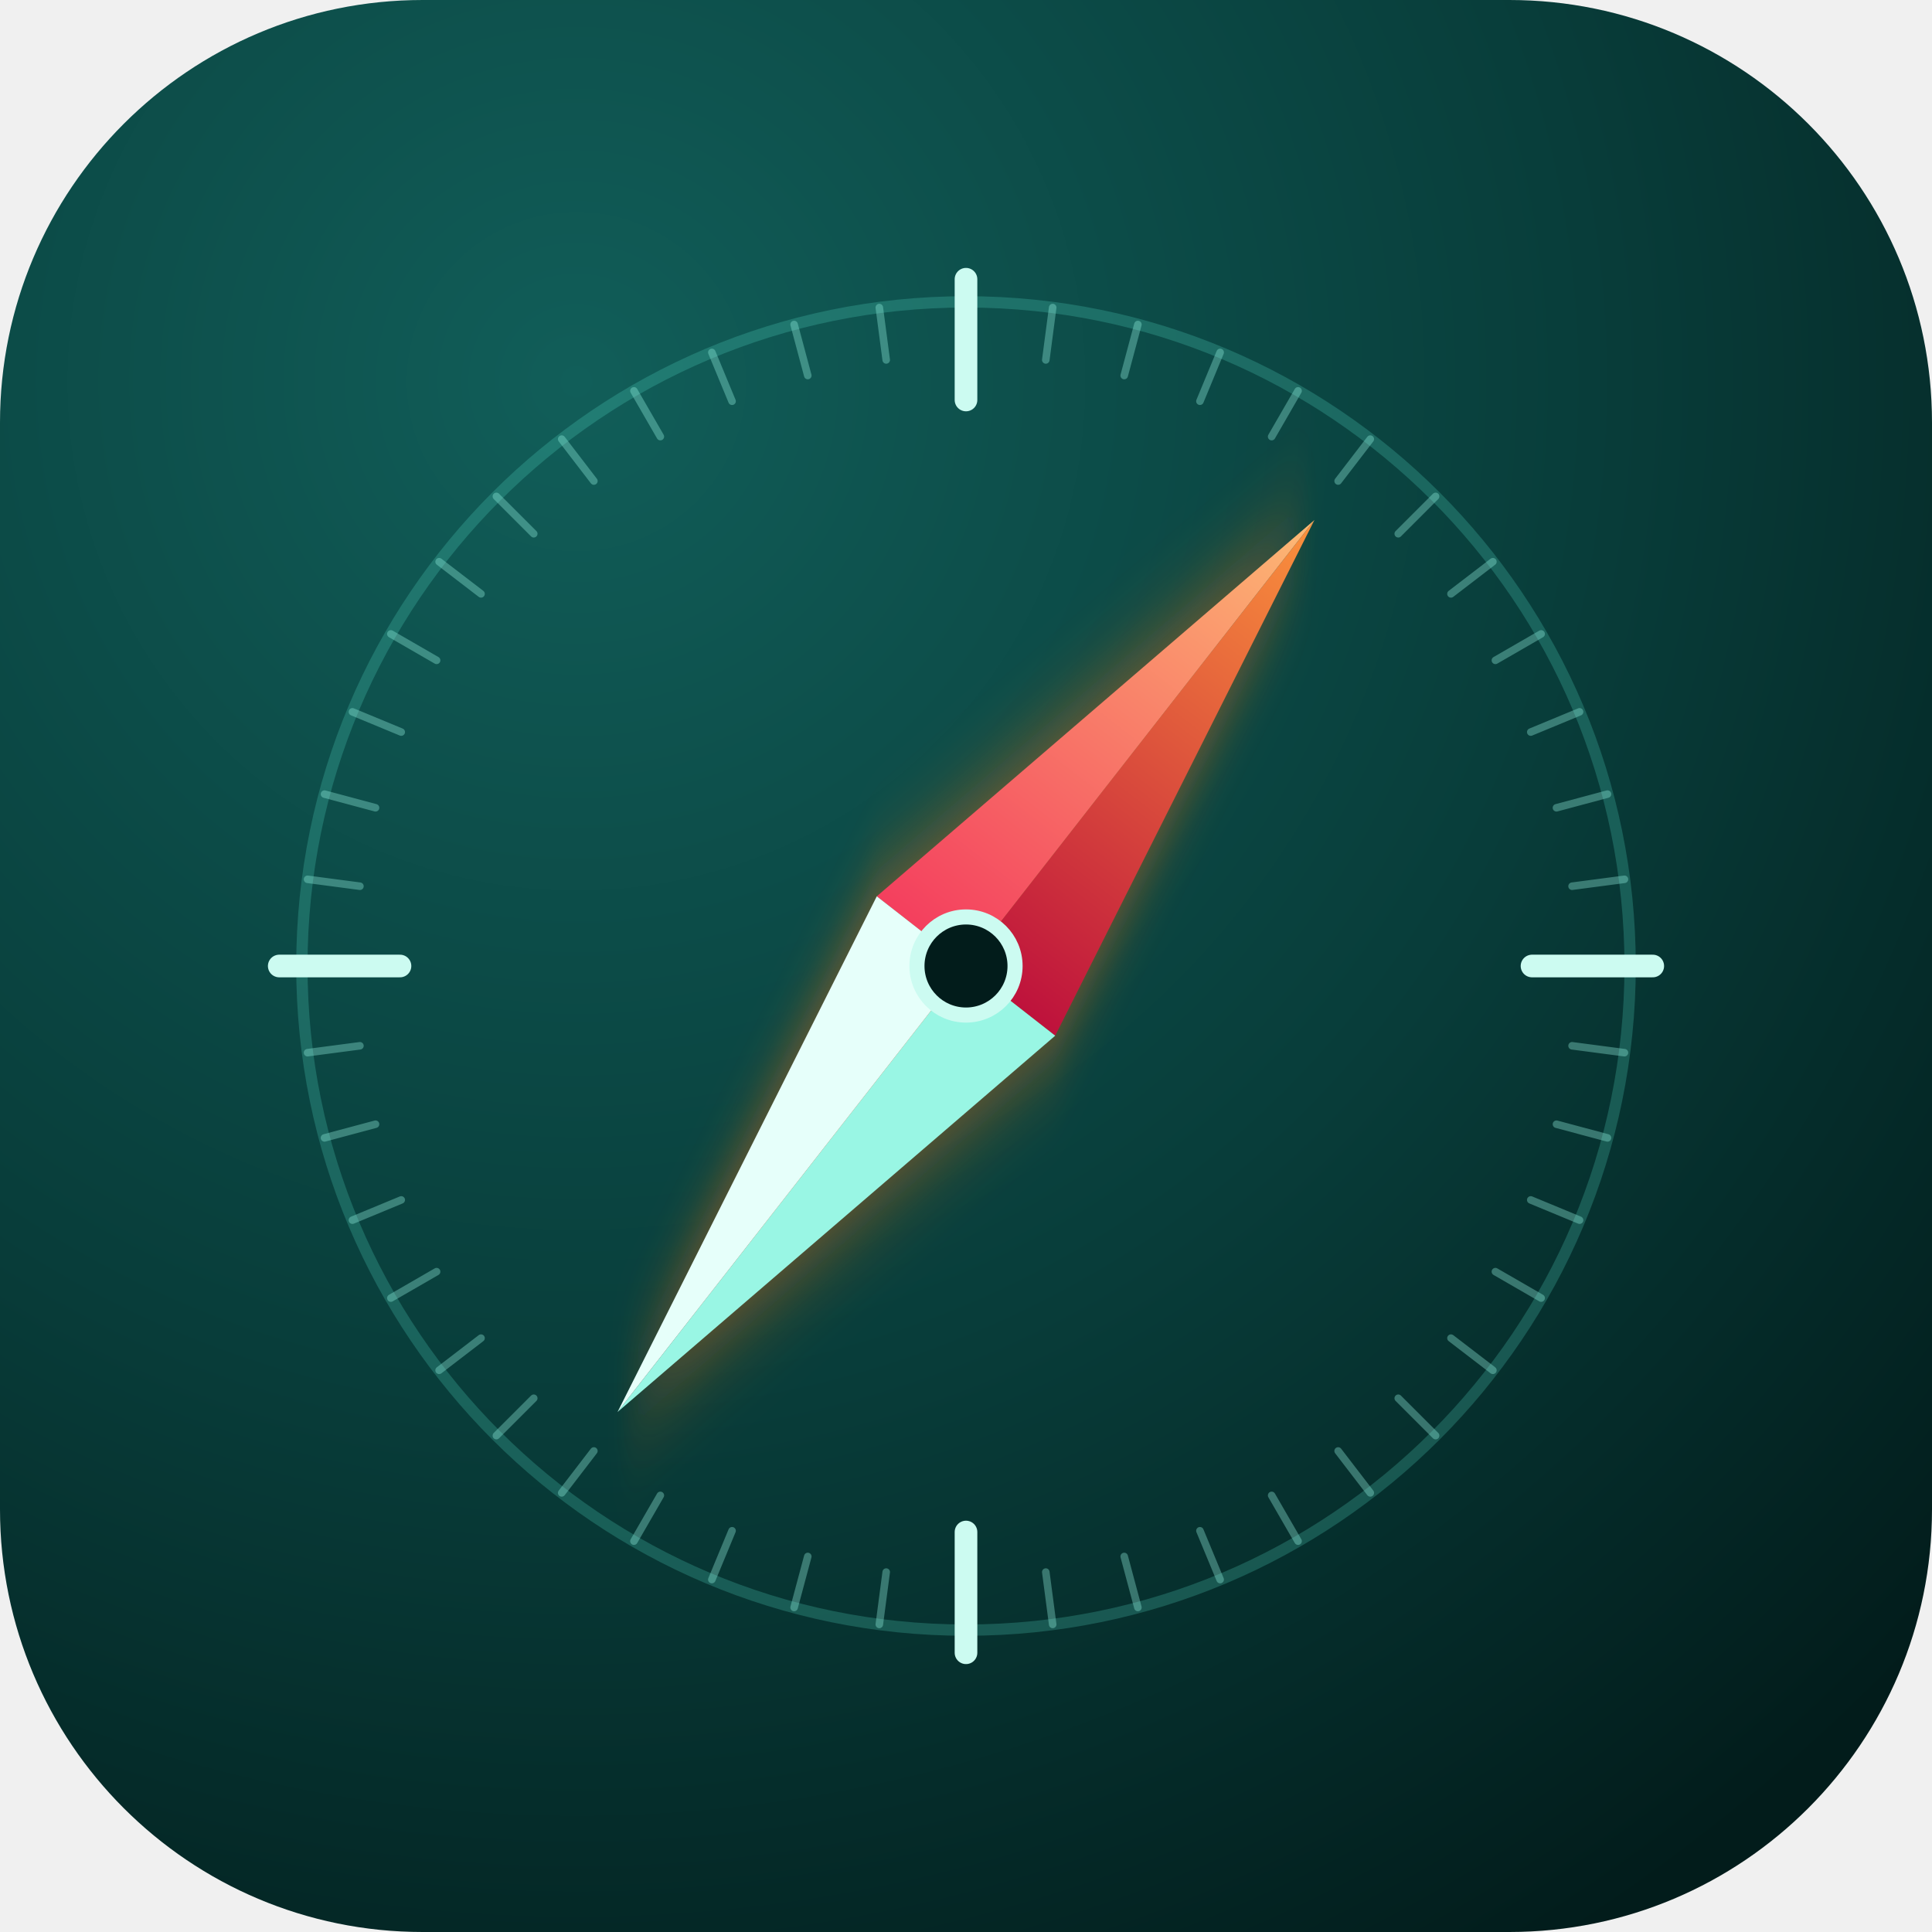
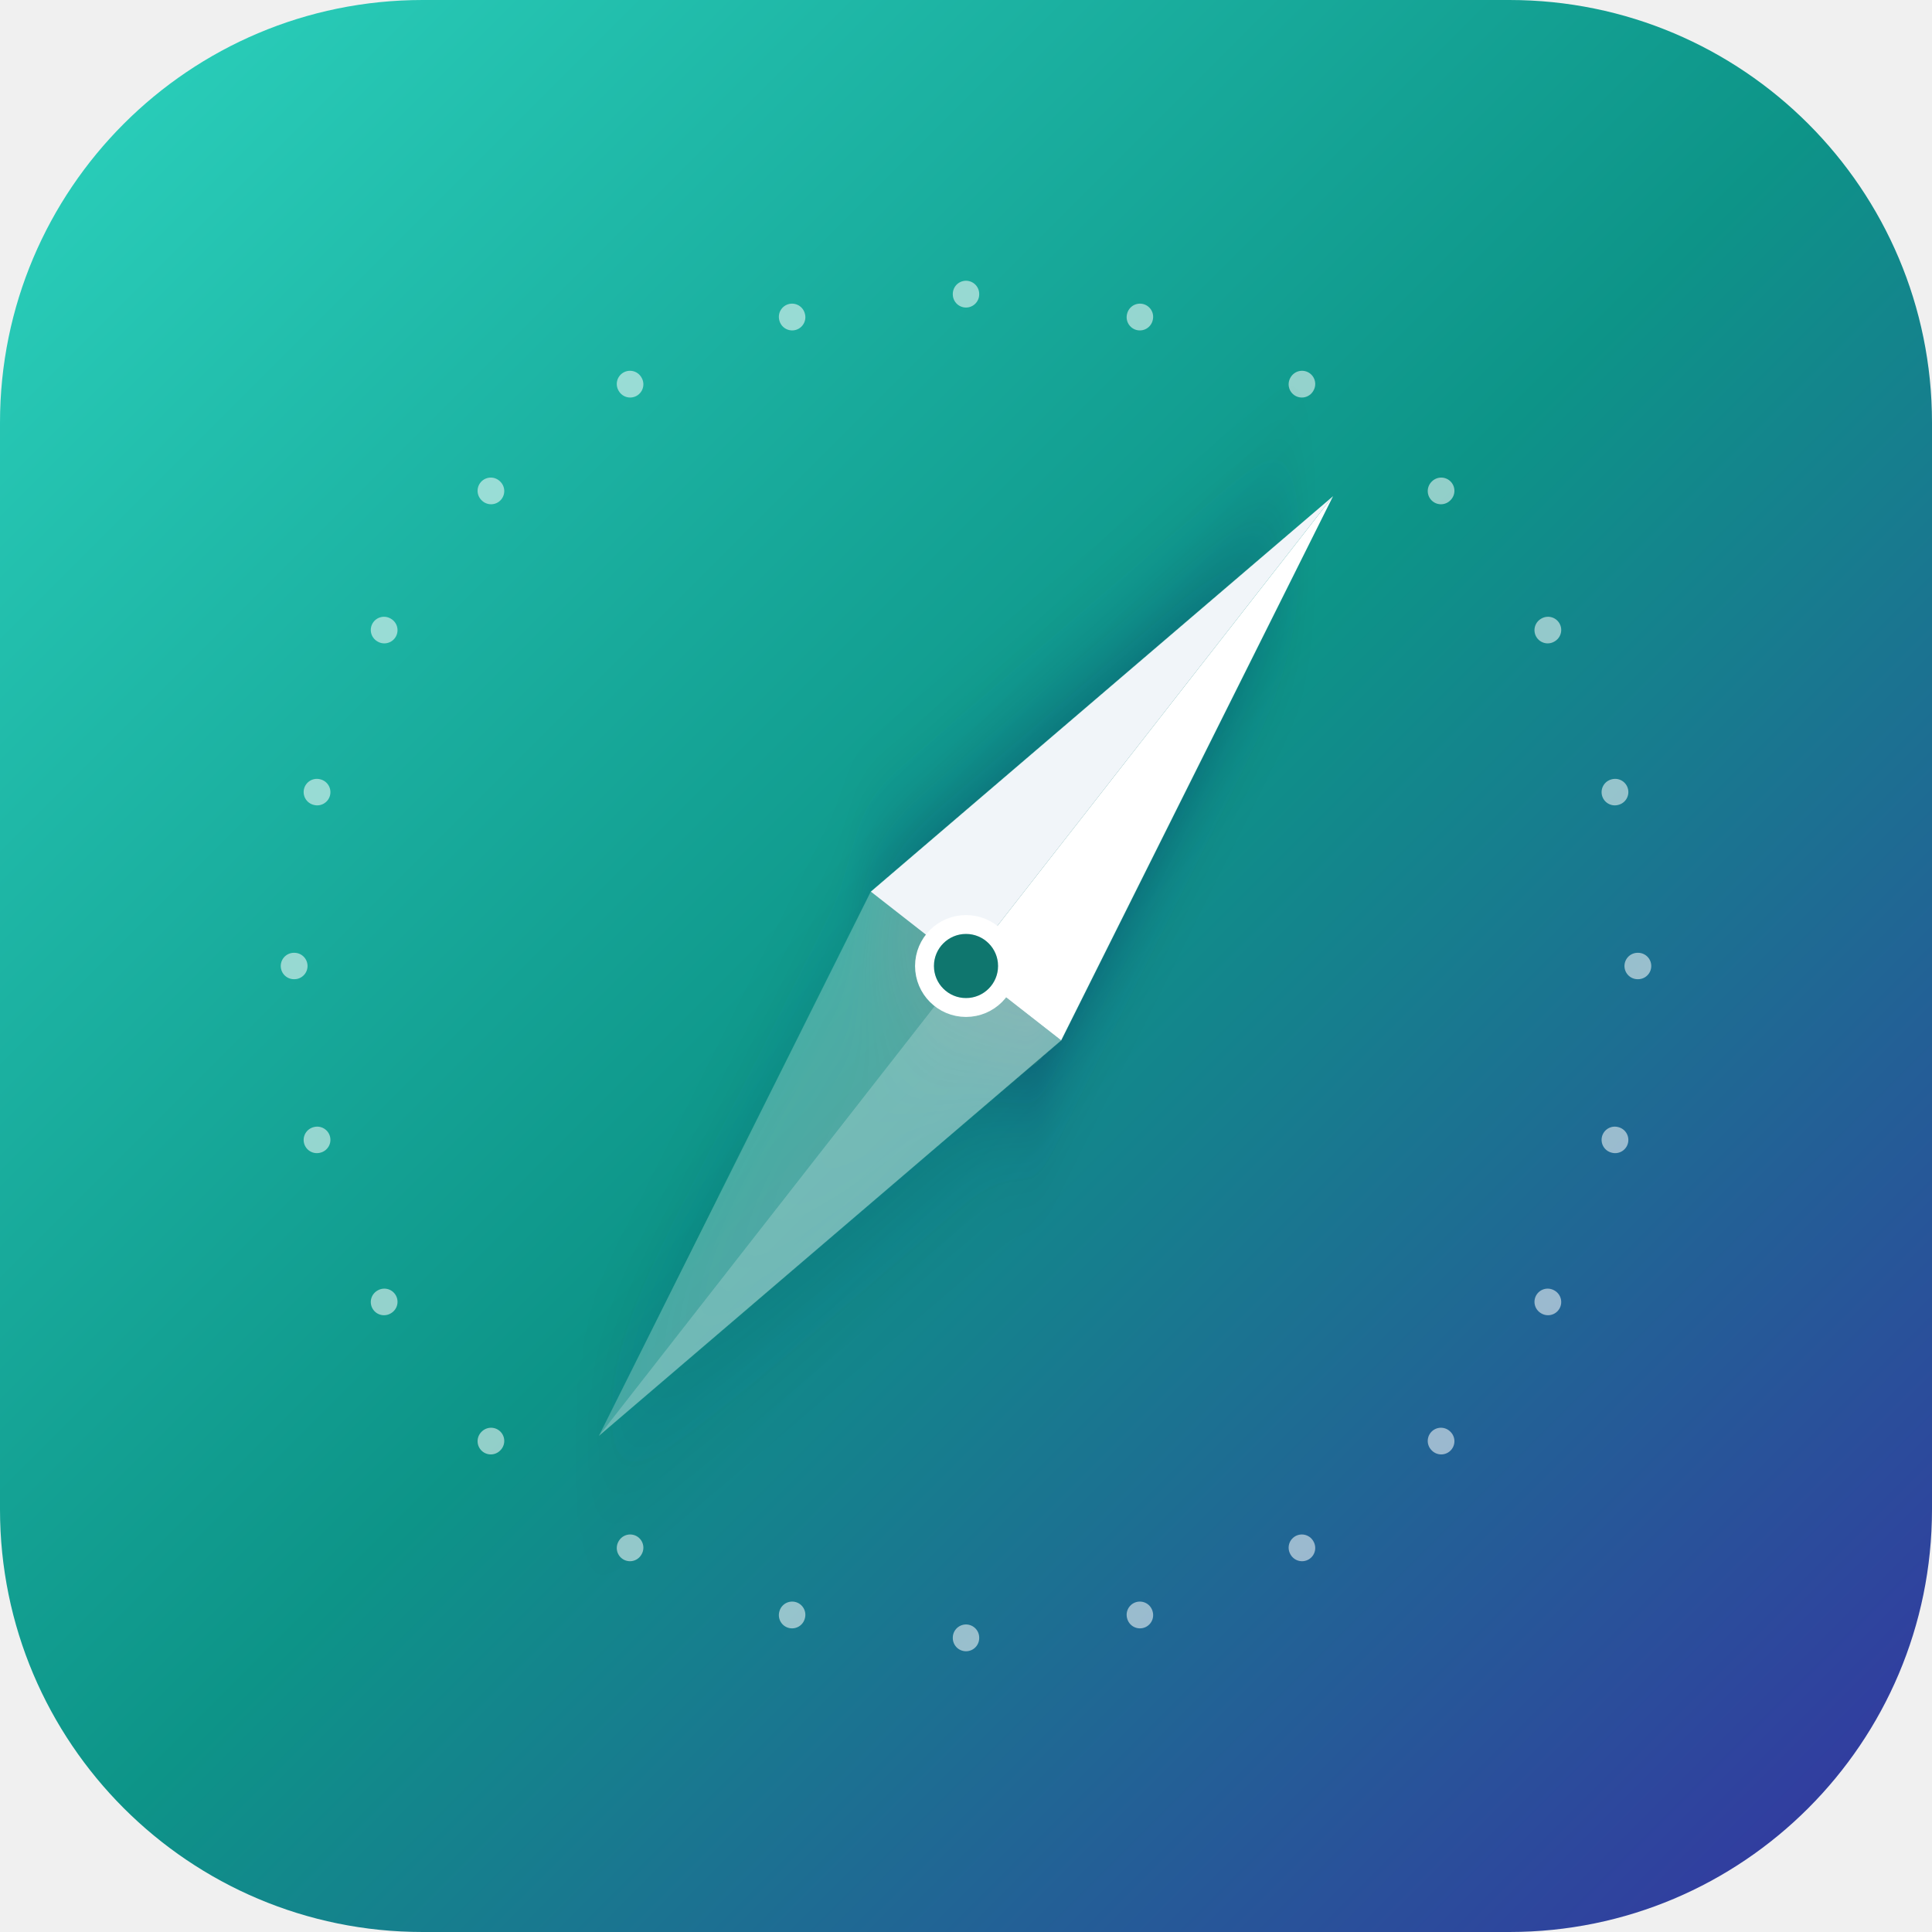
<svg xmlns="http://www.w3.org/2000/svg" viewBox="0 0 512 512">
  <defs>
-     <radialGradient id="midnight-bg" cx="30%" cy="20%" r="95%">
-       <stop offset="0" stop-color="#115e59" />
-       <stop offset=".55" stop-color="#083d3a" />
-       <stop offset="1" stop-color="#021c1b" />
-     </radialGradient>
-     <linearGradient id="midnight-hot" x1="0" y1="0" x2="0" y2="1">
-       <stop offset="0" stop-color="#fdba74" />
-       <stop offset="1" stop-color="#f43f5e" />
+     <linearGradient id="aurora-bg" x1="0" y1="0" x2="1" y2="1">
+       <stop offset="0" stop-color="#2dd4bf" />
+       <stop offset=".5" stop-color="#0d9488" />
+       <stop offset="1" stop-color="#3730a3" />
    </linearGradient>
-     <linearGradient id="midnight-hotD" x1="0" y1="0" x2="0" y2="1">
-       <stop offset="0" stop-color="#fb923c" />
-       <stop offset="1" stop-color="#be123c" />
-     </linearGradient>
-     <filter id="midnight-glow" x="-50%" y="-50%" width="200%" height="200%">
-       <feGaussianBlur stdDeviation="10" />
+     <filter id="aurora-sh" x="-50%" y="-50%" width="200%" height="200%">
+       <feDropShadow dx="0" dy="10" stdDeviation="14" flood-color="#1e1b4b" flood-opacity=".45" />
    </filter>
  </defs>
-   <rect width="512" height="512" rx="112" fill="url(#midnight-bg)" />
+   <rect width="512" height="512" rx="112" fill="url(#aurora-bg)" />
  <g transform="translate(256 256) scale(1) translate(-256 -256)">
-     <circle cx="256" cy="256" r="176" fill="none" stroke="#5eead4" stroke-opacity=".22" stroke-width="3" />
-     <line x1="278.973" y1="81.506" x2="277.145" y2="95.386" stroke="#99f6e4" stroke-opacity=".35" stroke-width="2" stroke-linecap="round" />
-     <line x1="301.552" y1="85.997" x2="297.929" y2="99.52" stroke="#99f6e4" stroke-opacity=".35" stroke-width="2" stroke-linecap="round" />
-     <line x1="323.352" y1="93.397" x2="317.995" y2="106.332" stroke="#99f6e4" stroke-opacity=".35" stroke-width="2" stroke-linecap="round" />
-     <line x1="344" y1="103.58" x2="337" y2="115.704" stroke="#99f6e4" stroke-opacity=".35" stroke-width="2" stroke-linecap="round" />
-     <line x1="363.142" y1="116.37" x2="354.619" y2="127.477" stroke="#99f6e4" stroke-opacity=".35" stroke-width="2" stroke-linecap="round" />
-     <line x1="380.451" y1="131.549" x2="370.551" y2="141.449" stroke="#99f6e4" stroke-opacity=".35" stroke-width="2" stroke-linecap="round" />
-     <line x1="395.63" y1="148.858" x2="384.523" y2="157.381" stroke="#99f6e4" stroke-opacity=".35" stroke-width="2" stroke-linecap="round" />
-     <line x1="408.42" y1="168" x2="396.296" y2="175" stroke="#99f6e4" stroke-opacity=".35" stroke-width="2" stroke-linecap="round" />
-     <line x1="418.603" y1="188.648" x2="405.668" y2="194.005" stroke="#99f6e4" stroke-opacity=".35" stroke-width="2" stroke-linecap="round" />
-     <line x1="426.003" y1="210.448" x2="412.48" y2="214.071" stroke="#99f6e4" stroke-opacity=".35" stroke-width="2" stroke-linecap="round" />
-     <line x1="430.494" y1="233.027" x2="416.614" y2="234.855" stroke="#99f6e4" stroke-opacity=".35" stroke-width="2" stroke-linecap="round" />
-     <line x1="430.494" y1="278.973" x2="416.614" y2="277.145" stroke="#99f6e4" stroke-opacity=".35" stroke-width="2" stroke-linecap="round" />
-     <line x1="426.003" y1="301.552" x2="412.48" y2="297.929" stroke="#99f6e4" stroke-opacity=".35" stroke-width="2" stroke-linecap="round" />
-     <line x1="418.603" y1="323.352" x2="405.668" y2="317.995" stroke="#99f6e4" stroke-opacity=".35" stroke-width="2" stroke-linecap="round" />
-     <line x1="408.42" y1="344" x2="396.296" y2="337" stroke="#99f6e4" stroke-opacity=".35" stroke-width="2" stroke-linecap="round" />
-     <line x1="395.63" y1="363.142" x2="384.523" y2="354.619" stroke="#99f6e4" stroke-opacity=".35" stroke-width="2" stroke-linecap="round" />
-     <line x1="380.451" y1="380.451" x2="370.551" y2="370.551" stroke="#99f6e4" stroke-opacity=".35" stroke-width="2" stroke-linecap="round" />
-     <line x1="363.142" y1="395.63" x2="354.619" y2="384.523" stroke="#99f6e4" stroke-opacity=".35" stroke-width="2" stroke-linecap="round" />
-     <line x1="344" y1="408.42" x2="337" y2="396.296" stroke="#99f6e4" stroke-opacity=".35" stroke-width="2" stroke-linecap="round" />
-     <line x1="323.352" y1="418.603" x2="317.995" y2="405.668" stroke="#99f6e4" stroke-opacity=".35" stroke-width="2" stroke-linecap="round" />
-     <line x1="301.552" y1="426.003" x2="297.929" y2="412.48" stroke="#99f6e4" stroke-opacity=".35" stroke-width="2" stroke-linecap="round" />
-     <line x1="278.973" y1="430.494" x2="277.145" y2="416.614" stroke="#99f6e4" stroke-opacity=".35" stroke-width="2" stroke-linecap="round" />
-     <line x1="233.027" y1="430.494" x2="234.855" y2="416.614" stroke="#99f6e4" stroke-opacity=".35" stroke-width="2" stroke-linecap="round" />
-     <line x1="210.448" y1="426.003" x2="214.071" y2="412.48" stroke="#99f6e4" stroke-opacity=".35" stroke-width="2" stroke-linecap="round" />
-     <line x1="188.648" y1="418.603" x2="194.005" y2="405.668" stroke="#99f6e4" stroke-opacity=".35" stroke-width="2" stroke-linecap="round" />
-     <line x1="168" y1="408.42" x2="175" y2="396.296" stroke="#99f6e4" stroke-opacity=".35" stroke-width="2" stroke-linecap="round" />
-     <line x1="148.858" y1="395.63" x2="157.381" y2="384.523" stroke="#99f6e4" stroke-opacity=".35" stroke-width="2" stroke-linecap="round" />
-     <line x1="131.549" y1="380.451" x2="141.449" y2="370.551" stroke="#99f6e4" stroke-opacity=".35" stroke-width="2" stroke-linecap="round" />
-     <line x1="116.37" y1="363.142" x2="127.477" y2="354.619" stroke="#99f6e4" stroke-opacity=".35" stroke-width="2" stroke-linecap="round" />
-     <line x1="103.58" y1="344" x2="115.704" y2="337" stroke="#99f6e4" stroke-opacity=".35" stroke-width="2" stroke-linecap="round" />
-     <line x1="93.397" y1="323.352" x2="106.332" y2="317.995" stroke="#99f6e4" stroke-opacity=".35" stroke-width="2" stroke-linecap="round" />
-     <line x1="85.997" y1="301.552" x2="99.52" y2="297.929" stroke="#99f6e4" stroke-opacity=".35" stroke-width="2" stroke-linecap="round" />
-     <line x1="81.506" y1="278.973" x2="95.386" y2="277.145" stroke="#99f6e4" stroke-opacity=".35" stroke-width="2" stroke-linecap="round" />
-     <line x1="81.506" y1="233.027" x2="95.386" y2="234.855" stroke="#99f6e4" stroke-opacity=".35" stroke-width="2" stroke-linecap="round" />
-     <line x1="85.997" y1="210.448" x2="99.52" y2="214.071" stroke="#99f6e4" stroke-opacity=".35" stroke-width="2" stroke-linecap="round" />
-     <line x1="93.397" y1="188.648" x2="106.332" y2="194.005" stroke="#99f6e4" stroke-opacity=".35" stroke-width="2" stroke-linecap="round" />
-     <line x1="103.58" y1="168" x2="115.704" y2="175" stroke="#99f6e4" stroke-opacity=".35" stroke-width="2" stroke-linecap="round" />
-     <line x1="116.37" y1="148.858" x2="127.477" y2="157.381" stroke="#99f6e4" stroke-opacity=".35" stroke-width="2" stroke-linecap="round" />
-     <line x1="131.549" y1="131.549" x2="141.449" y2="141.449" stroke="#99f6e4" stroke-opacity=".35" stroke-width="2" stroke-linecap="round" />
-     <line x1="148.858" y1="116.37" x2="157.381" y2="127.477" stroke="#99f6e4" stroke-opacity=".35" stroke-width="2" stroke-linecap="round" />
-     <line x1="168" y1="103.58" x2="175" y2="115.704" stroke="#99f6e4" stroke-opacity=".35" stroke-width="2" stroke-linecap="round" />
-     <line x1="188.648" y1="93.397" x2="194.005" y2="106.332" stroke="#99f6e4" stroke-opacity=".35" stroke-width="2" stroke-linecap="round" />
-     <line x1="210.448" y1="85.997" x2="214.071" y2="99.52" stroke="#99f6e4" stroke-opacity=".35" stroke-width="2" stroke-linecap="round" />
-     <line x1="233.027" y1="81.506" x2="234.855" y2="95.386" stroke="#99f6e4" stroke-opacity=".35" stroke-width="2" stroke-linecap="round" />
-     <line x1="256" y1="74" x2="256" y2="106" stroke="#ccfbf1" stroke-width="6" stroke-linecap="round" />
-     <line x1="438" y1="256" x2="406" y2="256" stroke="#ccfbf1" stroke-width="6" stroke-linecap="round" />
-     <line x1="256" y1="438" x2="256" y2="406" stroke="#ccfbf1" stroke-width="6" stroke-linecap="round" />
-     <line x1="74" y1="256" x2="106" y2="256" stroke="#ccfbf1" stroke-width="6" stroke-linecap="round" />
-     <g transform="rotate(38 256 256)">
-       <g opacity=".55" filter="url(#midnight-glow)">
-         <path d="M256 106 L286 256 L256 406 L226 256 Z" fill="#f97316" />
-       </g>
-       <path d="M256 106 L286 256 L256 256 Z" fill="url(#midnight-hotD)" />
-       <path d="M256 106 L226 256 L256 256 Z" fill="url(#midnight-hot)" />
-       <path d="M256 406 L286 256 L256 256 Z" fill="#99f6e4" />
-       <path d="M256 406 L226 256 L256 256 Z" fill="#e6fffa" />
+     <line x1="256" y1="78" x2="256" y2="77.9" stroke="#ffffff" stroke-opacity=".55" stroke-width="7" stroke-linecap="round" />
+     <line x1="302.07" y1="84.065" x2="302.096" y2="83.969" stroke="#ffffff" stroke-opacity=".55" stroke-width="7" stroke-linecap="round" />
+     <line x1="345" y1="101.847" x2="345.05" y2="101.761" stroke="#ffffff" stroke-opacity=".55" stroke-width="7" stroke-linecap="round" />
+     <line x1="381.865" y1="130.135" x2="381.936" y2="130.064" stroke="#ffffff" stroke-opacity=".55" stroke-width="7" stroke-linecap="round" />
+     <line x1="410.153" y1="167" x2="410.239" y2="166.95" stroke="#ffffff" stroke-opacity=".55" stroke-width="7" stroke-linecap="round" />
+     <line x1="427.935" y1="209.93" x2="428.031" y2="209.904" stroke="#ffffff" stroke-opacity=".55" stroke-width="7" stroke-linecap="round" />
+     <line x1="434" y1="256" x2="434.1" y2="256" stroke="#ffffff" stroke-opacity=".55" stroke-width="7" stroke-linecap="round" />
+     <line x1="427.935" y1="302.07" x2="428.031" y2="302.096" stroke="#ffffff" stroke-opacity=".55" stroke-width="7" stroke-linecap="round" />
+     <line x1="410.153" y1="345" x2="410.239" y2="345.05" stroke="#ffffff" stroke-opacity=".55" stroke-width="7" stroke-linecap="round" />
+     <line x1="381.865" y1="381.865" x2="381.936" y2="381.936" stroke="#ffffff" stroke-opacity=".55" stroke-width="7" stroke-linecap="round" />
+     <line x1="345" y1="410.153" x2="345.05" y2="410.239" stroke="#ffffff" stroke-opacity=".55" stroke-width="7" stroke-linecap="round" />
+     <line x1="302.07" y1="427.935" x2="302.096" y2="428.031" stroke="#ffffff" stroke-opacity=".55" stroke-width="7" stroke-linecap="round" />
+     <line x1="256" y1="434" x2="256" y2="434.1" stroke="#ffffff" stroke-opacity=".55" stroke-width="7" stroke-linecap="round" />
+     <line x1="209.93" y1="427.935" x2="209.904" y2="428.031" stroke="#ffffff" stroke-opacity=".55" stroke-width="7" stroke-linecap="round" />
+     <line x1="167" y1="410.153" x2="166.95" y2="410.239" stroke="#ffffff" stroke-opacity=".55" stroke-width="7" stroke-linecap="round" />
+     <line x1="130.135" y1="381.865" x2="130.064" y2="381.936" stroke="#ffffff" stroke-opacity=".55" stroke-width="7" stroke-linecap="round" />
+     <line x1="101.847" y1="345" x2="101.761" y2="345.05" stroke="#ffffff" stroke-opacity=".55" stroke-width="7" stroke-linecap="round" />
+     <line x1="84.065" y1="302.07" x2="83.969" y2="302.096" stroke="#ffffff" stroke-opacity=".55" stroke-width="7" stroke-linecap="round" />
+     <line x1="78" y1="256" x2="77.9" y2="256" stroke="#ffffff" stroke-opacity=".55" stroke-width="7" stroke-linecap="round" />
+     <line x1="84.065" y1="209.93" x2="83.969" y2="209.904" stroke="#ffffff" stroke-opacity=".55" stroke-width="7" stroke-linecap="round" />
+     <line x1="101.847" y1="167" x2="101.761" y2="166.95" stroke="#ffffff" stroke-opacity=".55" stroke-width="7" stroke-linecap="round" />
+     <line x1="130.135" y1="130.135" x2="130.064" y2="130.064" stroke="#ffffff" stroke-opacity=".55" stroke-width="7" stroke-linecap="round" />
+     <line x1="167" y1="101.847" x2="166.95" y2="101.761" stroke="#ffffff" stroke-opacity=".55" stroke-width="7" stroke-linecap="round" />
+     <line x1="209.93" y1="84.065" x2="209.904" y2="83.969" stroke="#ffffff" stroke-opacity=".55" stroke-width="7" stroke-linecap="round" />
+     <g transform="rotate(38 256 256)" filter="url(#aurora-sh)">
+       <path d="M256 98 L288 256 L256 256 Z" fill="#ffffff" />
+       <path d="M256 98 L224 256 L256 256 Z" fill="#f1f5f9" />
+       <path d="M256 414 L288 256 L256 256 Z" fill="rgba(255,255,255,.38)" />
+       <path d="M256 414 L224 256 L256 256 Z" fill="rgba(255,255,255,.22)" />
    </g>
-     <circle cx="256" cy="256" r="13" fill="#021c1b" stroke="#ccfbf1" stroke-width="4" />
+     <circle cx="256" cy="256" r="11" fill="#0f766e" stroke="#ffffff" stroke-width="5" />
  </g>
</svg>
